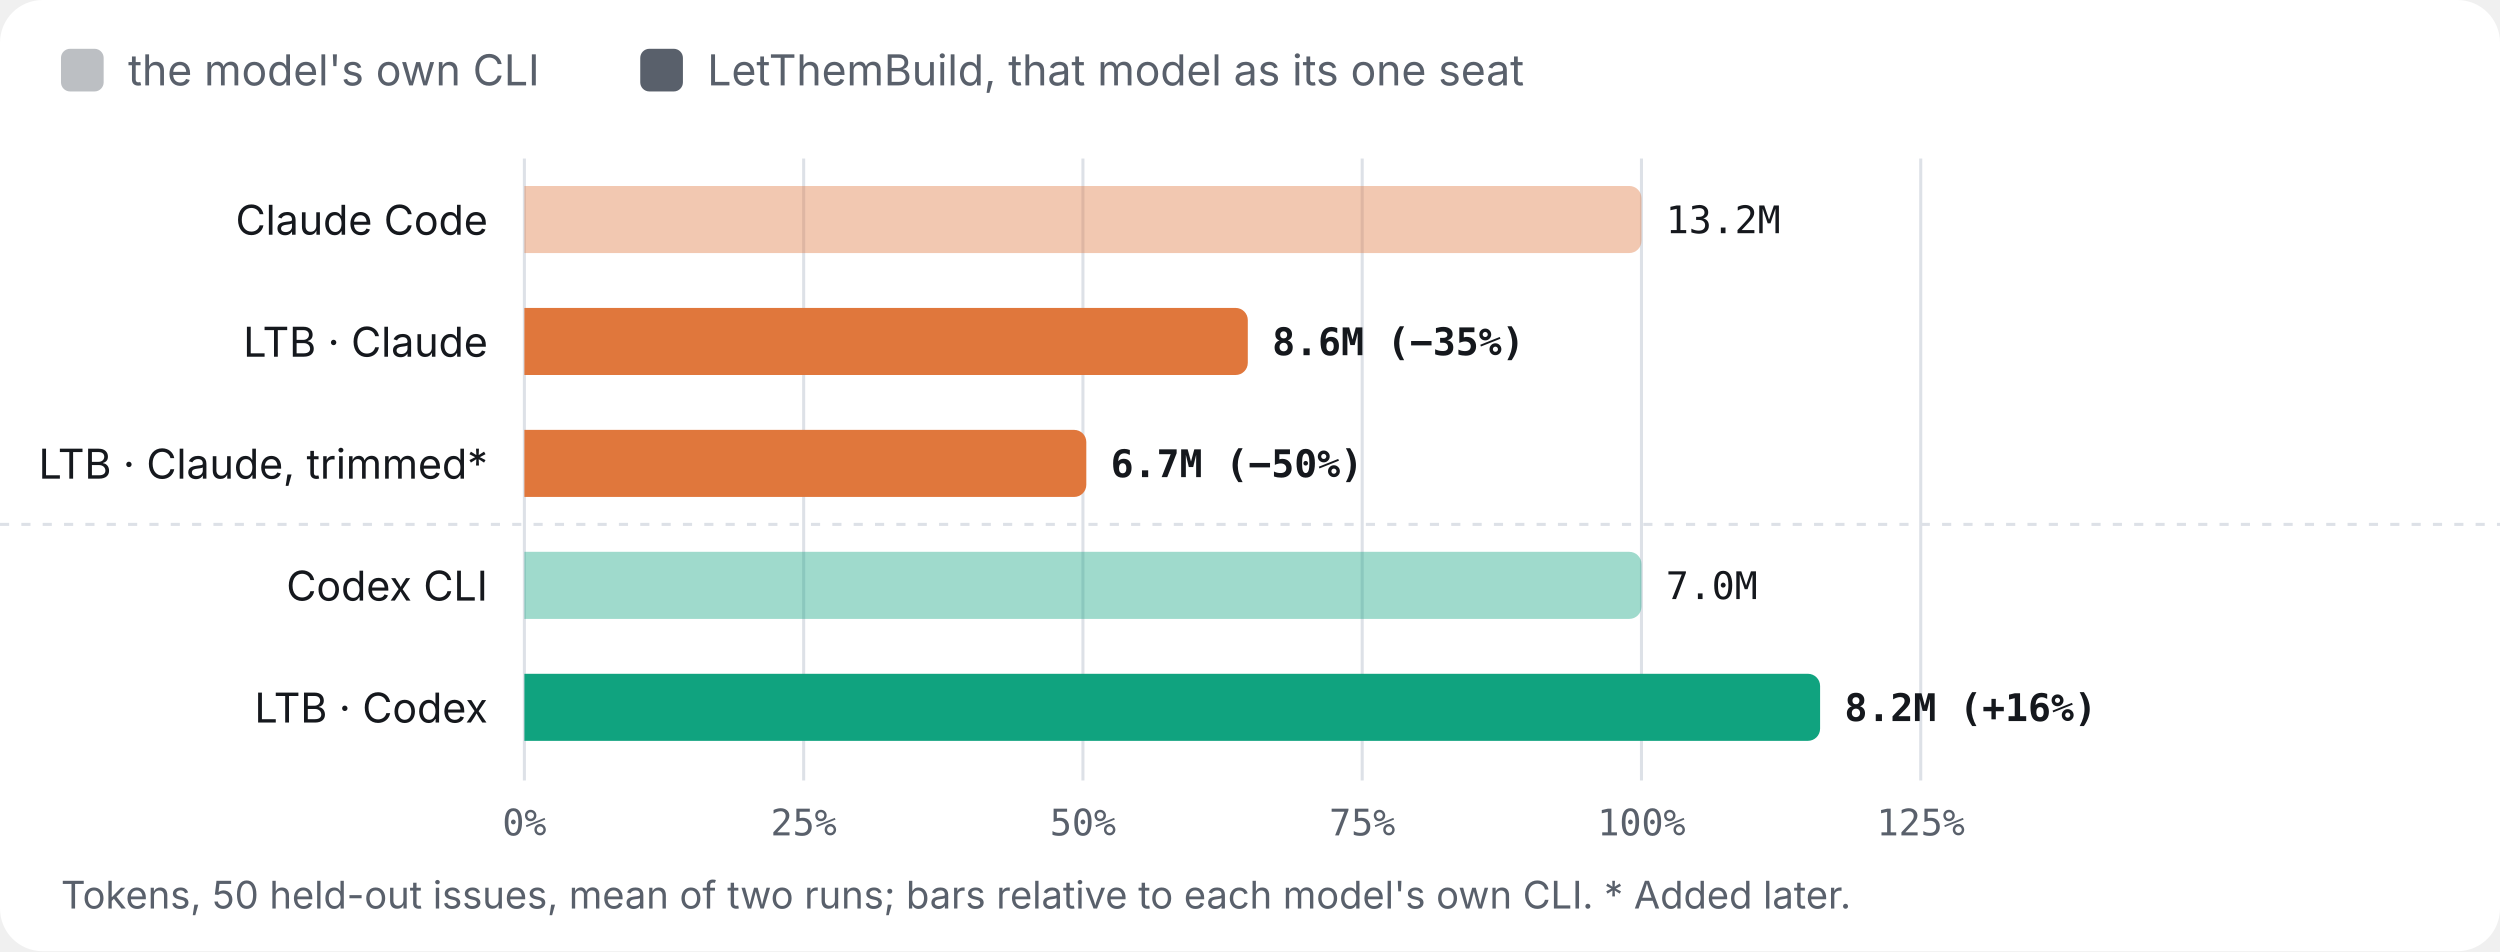
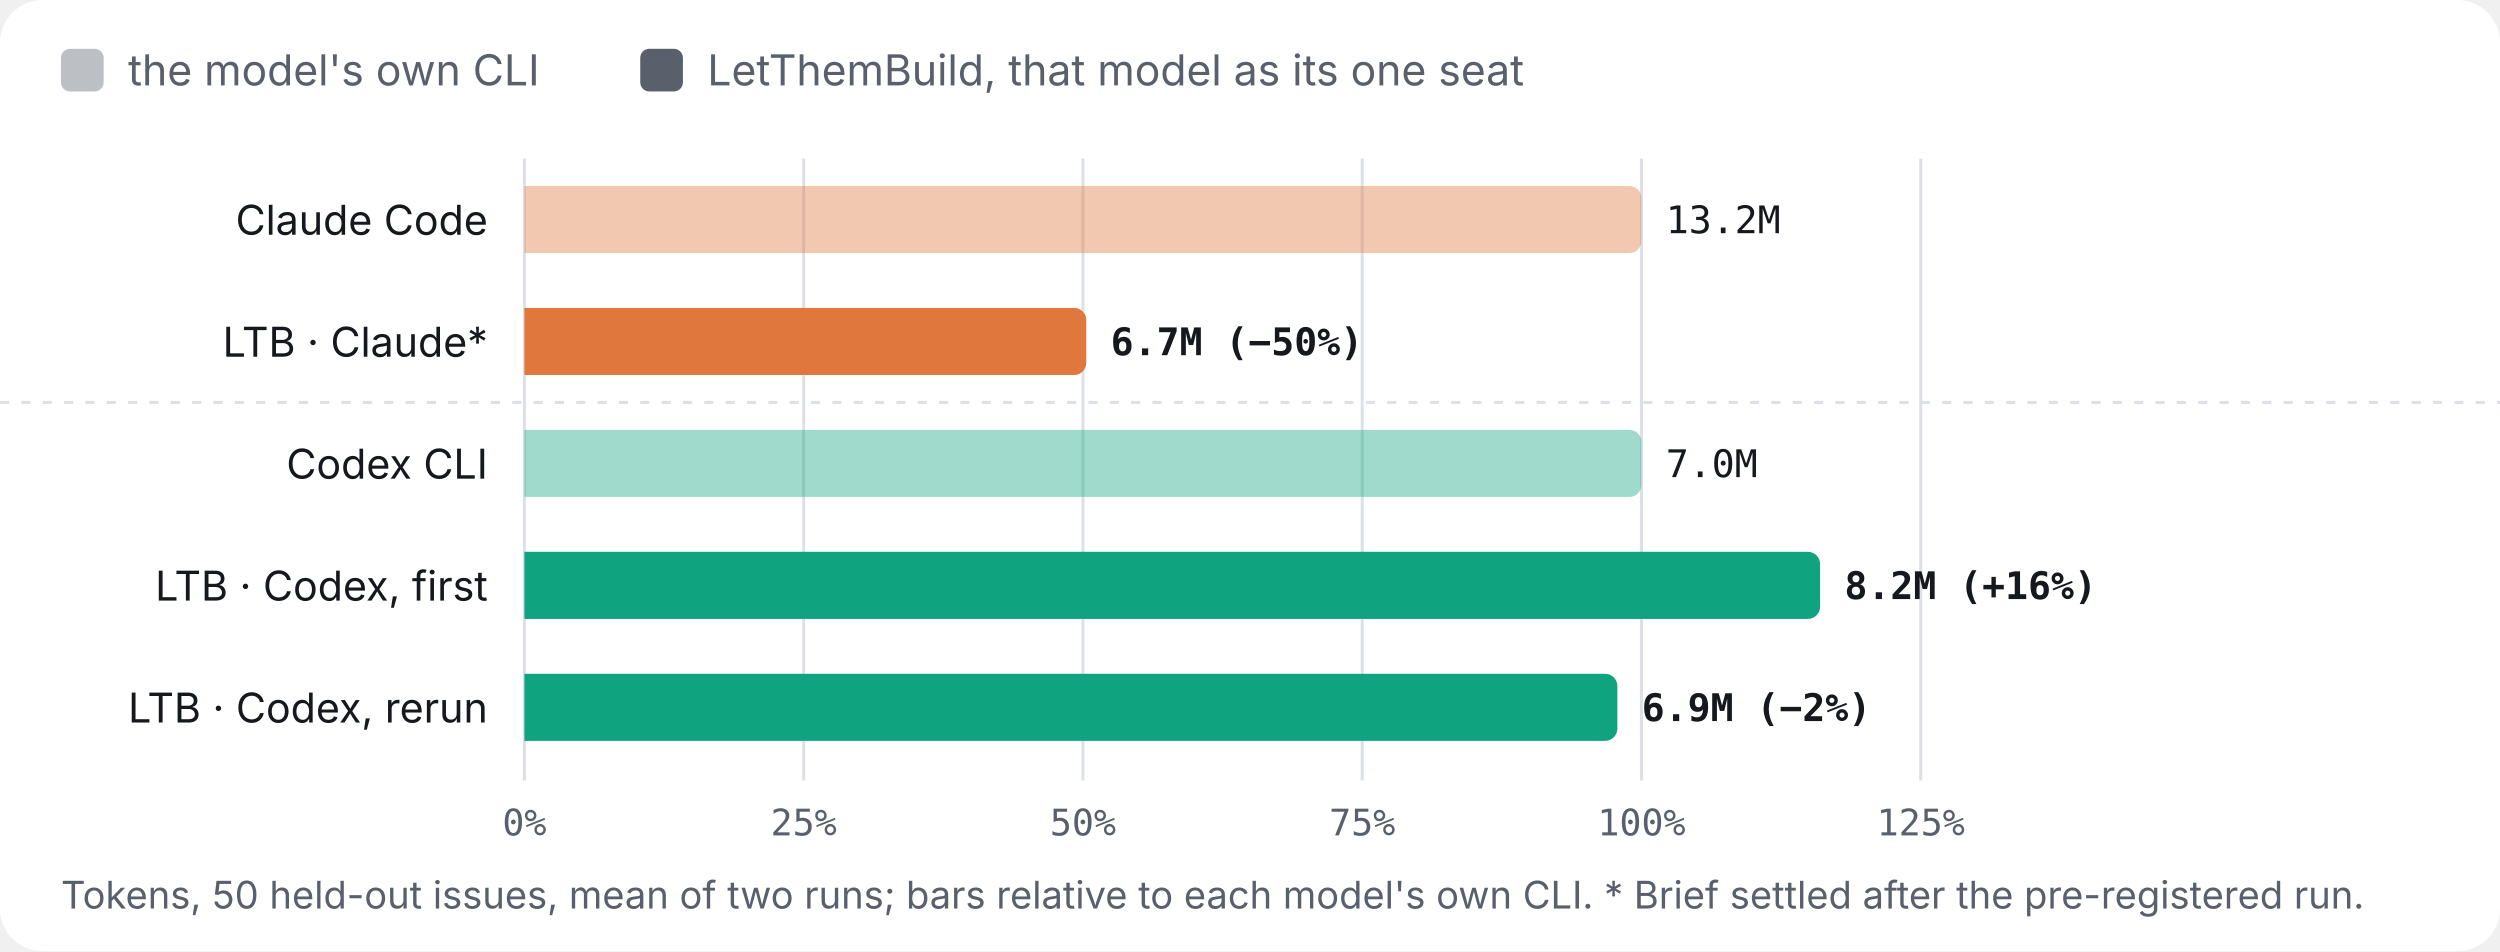
<svg xmlns="http://www.w3.org/2000/svg" viewBox="0 0 820 312" width="820" role="img">
  <rect width="820" height="312" rx="14" fill="#ffffff" />
  <rect x="20" y="16" width="14" height="14" rx="3" fill="#59606b" fill-opacity="0.4" />
  <text x="42" y="28" font-family="-apple-system, 'Segoe UI', 'Instrument Sans', system-ui, sans-serif" font-size="14" fill="#59606b">the model's own CLI</text>
  <rect x="210" y="16" width="14" height="14" rx="3" fill="#59606b" />
  <text x="232" y="28" font-family="-apple-system, 'Segoe UI', 'Instrument Sans', system-ui, sans-serif" font-size="14" fill="#59606b">LetThemBuild, that model as its one seat</text>
  <line x1="172" x2="172" y1="52" y2="256" stroke="#dde1e7" />
  <text x="172" y="274" text-anchor="middle" font-family="ui-monospace, 'SF Mono', 'JetBrains Mono', Menlo, monospace" font-size="12" fill="#59606b">0%</text>
  <line x1="263.6" x2="263.6" y1="52" y2="256" stroke="#dde1e7" />
  <text x="263.6" y="274" text-anchor="middle" font-family="ui-monospace, 'SF Mono', 'JetBrains Mono', Menlo, monospace" font-size="12" fill="#59606b">25%</text>
  <line x1="355.2" x2="355.2" y1="52" y2="256" stroke="#dde1e7" />
  <text x="355.2" y="274" text-anchor="middle" font-family="ui-monospace, 'SF Mono', 'JetBrains Mono', Menlo, monospace" font-size="12" fill="#59606b">50%</text>
  <line x1="446.8" x2="446.8" y1="52" y2="256" stroke="#dde1e7" />
  <text x="446.8" y="274" text-anchor="middle" font-family="ui-monospace, 'SF Mono', 'JetBrains Mono', Menlo, monospace" font-size="12" fill="#59606b">75%</text>
  <line x1="538.4" x2="538.4" y1="52" y2="256" stroke="#dde1e7" />
  <text x="538.4" y="274" text-anchor="middle" font-family="ui-monospace, 'SF Mono', 'JetBrains Mono', Menlo, monospace" font-size="12" fill="#59606b">100%</text>
  <line x1="630" x2="630" y1="52" y2="256" stroke="#dde1e7" />
  <text x="630" y="274" text-anchor="middle" font-family="ui-monospace, 'SF Mono', 'JetBrains Mono', Menlo, monospace" font-size="12" fill="#59606b">125%</text>
-   <line x1="0" x2="820" y1="172" y2="172" stroke="#dde1e7" stroke-dasharray="3 4" />
+   <line x1="0" x2="820" y1="132" y2="132" stroke="#dde1e7" stroke-dasharray="3 4" />
  <text x="160" y="77" text-anchor="end" font-family="-apple-system, 'Segoe UI', 'Instrument Sans', system-ui, sans-serif" font-size="13.5" fill="#15181d">Claude Code</text>
  <path d="M172,61H534.4a4,4 0 0 1 4,4V79a4,4 0 0 1 -4,4H172Z" fill="#e0773c" fill-opacity="0.4" />
  <text x="546.4" y="76.5" font-family="ui-monospace, 'SF Mono', 'JetBrains Mono', Menlo, monospace" font-size="12.5" fill="#15181d">13.2M</text>
-   <text x="160" y="117" text-anchor="end" font-family="-apple-system, 'Segoe UI', 'Instrument Sans', system-ui, sans-serif" font-size="13.5" fill="#15181d">LTB · Claude</text>
-   <path d="M172,101H405.28a4,4 0 0 1 4,4V119a4,4 0 0 1 -4,4H172Z" fill="#e0773c" />
-   <text x="417.28" y="116.5" font-family="ui-monospace, 'SF Mono', 'JetBrains Mono', Menlo, monospace" font-size="12.5" fill="#15181d" font-weight="600">8.6M  (−35%)</text>
-   <text x="160" y="157" text-anchor="end" font-family="-apple-system, 'Segoe UI', 'Instrument Sans', system-ui, sans-serif" font-size="13.5" fill="#15181d">LTB · Claude, trimmed*</text>
-   <path d="M172,141H352.309a4,4 0 0 1 4,4V159a4,4 0 0 1 -4,4H172Z" fill="#e0773c" />
-   <text x="364.309" y="156.5" font-family="ui-monospace, 'SF Mono', 'JetBrains Mono', Menlo, monospace" font-size="12.5" fill="#15181d" font-weight="600">6.7M  (−50%)</text>
-   <text x="160" y="197" text-anchor="end" font-family="-apple-system, 'Segoe UI', 'Instrument Sans', system-ui, sans-serif" font-size="13.5" fill="#15181d">Codex CLI</text>
-   <path d="M172,181H534.4a4,4 0 0 1 4,4V199a4,4 0 0 1 -4,4H172Z" fill="#10a37f" fill-opacity="0.4" />
-   <text x="546.4" y="196.5" font-family="ui-monospace, 'SF Mono', 'JetBrains Mono', Menlo, monospace" font-size="12.5" fill="#15181d">7.0M</text>
-   <text x="160" y="237" text-anchor="end" font-family="-apple-system, 'Segoe UI', 'Instrument Sans', system-ui, sans-serif" font-size="13.5" fill="#15181d">LTB · Codex</text>
-   <path d="M172,221H592.991a4,4 0 0 1 4,4V239a4,4 0 0 1 -4,4H172Z" fill="#10a37f" />
-   <text x="604.991" y="236.5" font-family="ui-monospace, 'SF Mono', 'JetBrains Mono', Menlo, monospace" font-size="12.5" fill="#15181d" font-weight="600">8.2M  (+16%)</text>
-   <text x="20" y="298" font-family="-apple-system, 'Segoe UI', 'Instrument Sans', system-ui, sans-serif" font-size="12.5" fill="#59606b">Tokens, 50 held-out issues, mean of two runs; bars relative to each model's own CLI. * Added later.</text>
+   <text x="160" y="117" text-anchor="end" font-family="-apple-system, 'Segoe UI', 'Instrument Sans', system-ui, sans-serif" font-size="13.5" fill="#15181d">LTB · Claude*</text>
+   <path d="M172,101H352.309a4,4 0 0 1 4,4V119a4,4 0 0 1 -4,4H172Z" fill="#e0773c" />
+   <text x="364.309" y="116.5" font-family="ui-monospace, 'SF Mono', 'JetBrains Mono', Menlo, monospace" font-size="12.5" fill="#15181d" font-weight="600">6.7M  (−50%)</text>
+   <text x="160" y="157" text-anchor="end" font-family="-apple-system, 'Segoe UI', 'Instrument Sans', system-ui, sans-serif" font-size="13.5" fill="#15181d">Codex CLI</text>
+   <path d="M172,141H534.4a4,4 0 0 1 4,4V159a4,4 0 0 1 -4,4H172Z" fill="#10a37f" fill-opacity="0.4" />
+   <text x="546.4" y="156.5" font-family="ui-monospace, 'SF Mono', 'JetBrains Mono', Menlo, monospace" font-size="12.5" fill="#15181d">7.0M</text>
+   <text x="160" y="197" text-anchor="end" font-family="-apple-system, 'Segoe UI', 'Instrument Sans', system-ui, sans-serif" font-size="13.5" fill="#15181d">LTB · Codex, first</text>
+   <path d="M172,181H592.991a4,4 0 0 1 4,4V199a4,4 0 0 1 -4,4H172Z" fill="#10a37f" />
+   <text x="604.991" y="196.5" font-family="ui-monospace, 'SF Mono', 'JetBrains Mono', Menlo, monospace" font-size="12.5" fill="#15181d" font-weight="600">8.2M  (+16%)</text>
+   <text x="160" y="237" text-anchor="end" font-family="-apple-system, 'Segoe UI', 'Instrument Sans', system-ui, sans-serif" font-size="13.5" fill="#15181d">LTB · Codex, rerun</text>
+   <path d="M172,221H526.494a4,4 0 0 1 4,4V239a4,4 0 0 1 -4,4H172Z" fill="#10a37f" />
+   <text x="538.494" y="236.5" font-family="ui-monospace, 'SF Mono', 'JetBrains Mono', Menlo, monospace" font-size="12.5" fill="#15181d" font-weight="600">6.9M  (−2%)</text>
+   <text x="20" y="298" font-family="-apple-system, 'Segoe UI', 'Instrument Sans', system-ui, sans-serif" font-size="12.5" fill="#59606b">Tokens, 50 held-out issues, mean of two runs; bars relative to each model's own CLI. * Brief settled after the pre-registered run.</text>
</svg>
